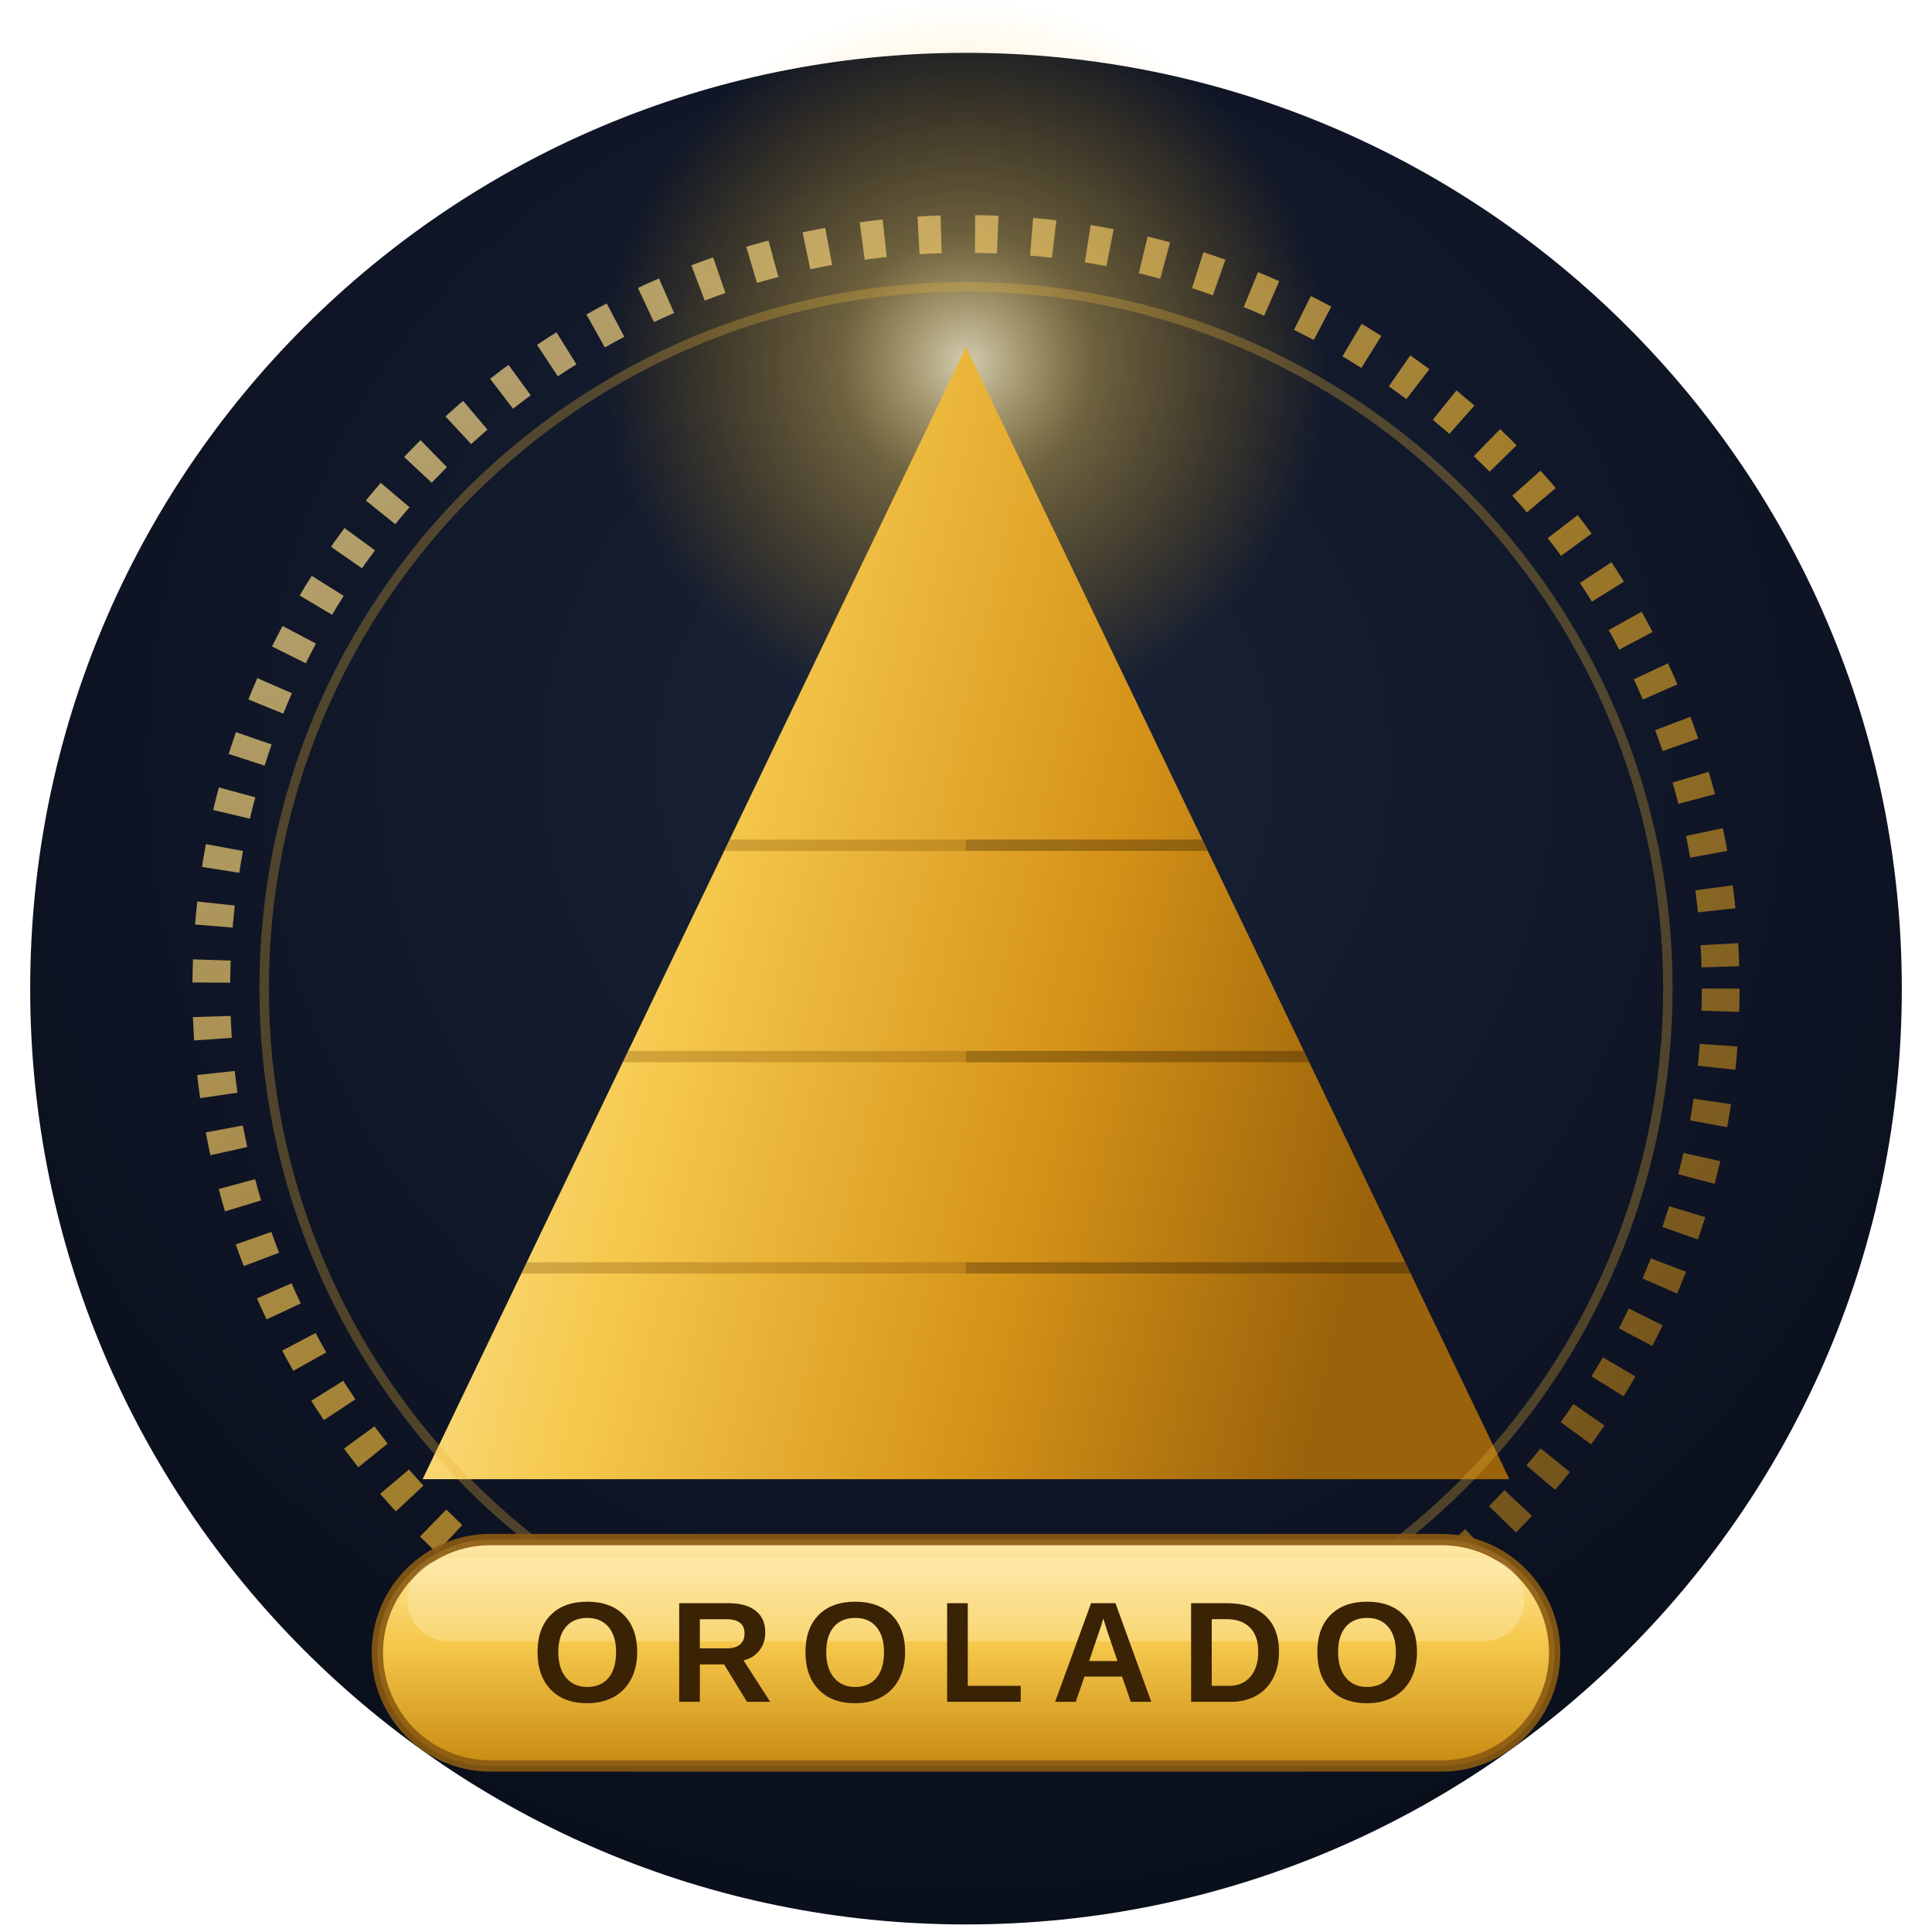
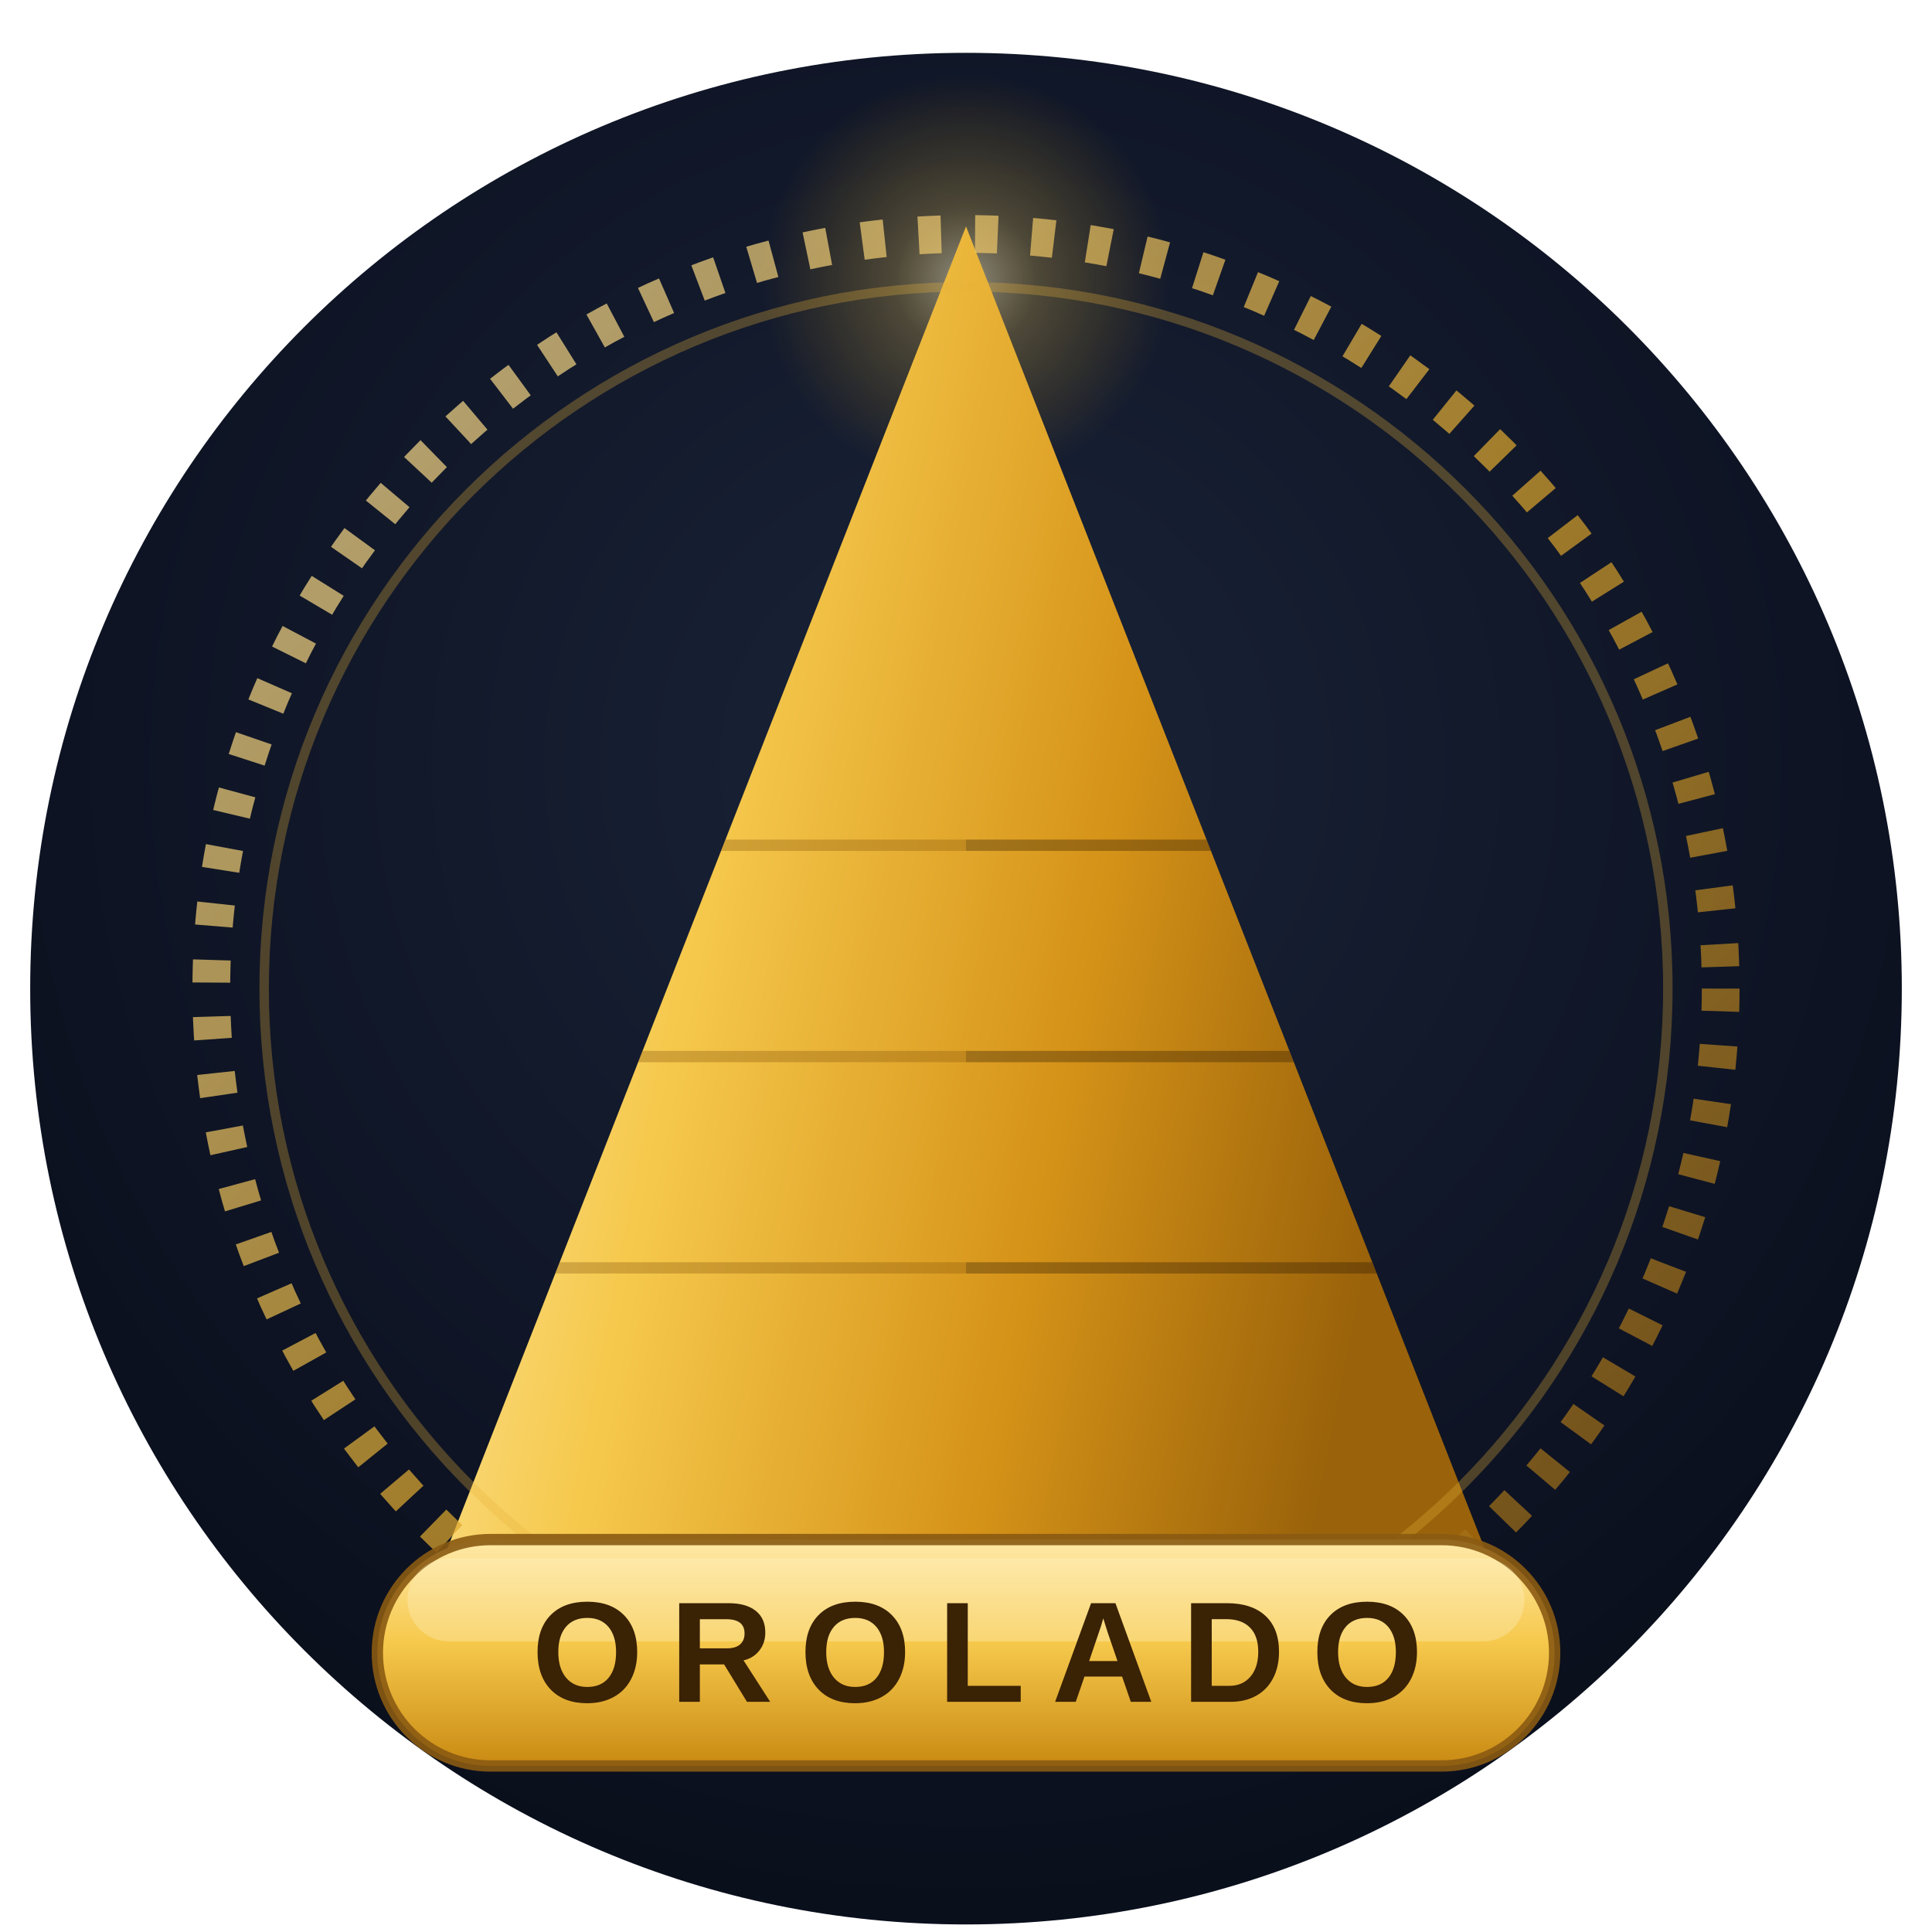
<svg xmlns="http://www.w3.org/2000/svg" viewBox="0 0 512 512">
  <defs>
    <radialGradient id="bgA" cx="50%" cy="38%" r="75%">
      <stop offset="0" stop-color="#1A2338" />
      <stop offset=".6" stop-color="#0E1424" />
      <stop offset="1" stop-color="#070B15" />
    </radialGradient>
    <linearGradient id="ringA" x1="0" y1="0" x2="1" y2="1">
      <stop offset="0" stop-color="#FFE9A8" />
      <stop offset=".5" stop-color="#E0A92E" />
      <stop offset="1" stop-color="#8A5A12" />
    </linearGradient>
    <linearGradient id="faceL" x1="0" y1="0" x2="1" y2="1">
      <stop offset="0" stop-color="#FFF1BF" />
      <stop offset=".35" stop-color="#F6C94D" />
      <stop offset="1" stop-color="#C98A12" />
    </linearGradient>
    <linearGradient id="faceR" x1="1" y1="0" x2="0" y2="1">
      <stop offset="0" stop-color="#B8780C" />
      <stop offset=".55" stop-color="#8E5808" />
      <stop offset="1" stop-color="#5E3A06" />
    </linearGradient>
    <linearGradient id="capL" x1="0" y1="0" x2="1" y2="1">
      <stop offset="0" stop-color="#FFFBEA" />
      <stop offset="1" stop-color="#FFD76A" />
    </linearGradient>
    <linearGradient id="capR" x1="1" y1="0" x2="0" y2="1">
      <stop offset="0" stop-color="#F2B233" />
      <stop offset="1" stop-color="#C98410" />
    </linearGradient>
    <radialGradient id="haloA" cx="50%" cy="50%" r="50%">
      <stop offset="0" stop-color="#FFF6D0" stop-opacity=".95" />
      <stop offset=".35" stop-color="#FFD35A" stop-opacity=".45" />
      <stop offset="1" stop-color="#FFB300" stop-opacity="0" />
    </radialGradient>
    <clipPath id="clipL">
-       <path d="M256 92 L112 392 L256 392 Z" />
+       <path d="M256 60 L114 422 L256 422 Z" />
    </clipPath>
    <clipPath id="clipR">
-       <path d="M256 92 L256 392 L400 392 Z" />
+       <path d="M256 60 L256 422 L398 422 Z" />
    </clipPath>
    <linearGradient id="banA" x1="0" y1="0" x2="0" y2="1">
      <stop offset="0" stop-color="#FFE9A8" />
      <stop offset=".45" stop-color="#F6C94D" />
      <stop offset="1" stop-color="#C98A12" />
    </linearGradient>
    <linearGradient id="faceU" x1="0" y1="0" x2="1" y2="0.25">
      <stop offset="0" stop-color="#FFF1BF" />
      <stop offset=".35" stop-color="#F6C94D" />
      <stop offset=".7" stop-color="#D59318" />
      <stop offset="1" stop-color="#9A620A" />
    </linearGradient>
  </defs>
  <circle cx="256" cy="262" r="248" fill="url(#bgA)" />
-   <circle cx="256" cy="96" r="96" fill="url(#haloA)" opacity=".85" />
-   <path d="M256 92 L112 392 L400 392 Z" fill="url(#faceU)" />
+   <circle cx="256" cy="74" r="54" fill="url(#haloA)" opacity=".55" />
+   <path d="M256 60 L114 422 L398 422 Z" fill="url(#faceU)" />
  <g clip-path="url(#clipL)" stroke="#8A5A10" stroke-opacity=".35" stroke-width="3">
    <path d="M100 224 H260 M100 280 H260 M100 336 H260" />
  </g>
  <g clip-path="url(#clipR)" stroke="#2E1C03" stroke-opacity=".35" stroke-width="3">
    <path d="M252 224 H412 M252 280 H412 M252 336 H412" />
  </g>
  <circle cx="256" cy="262" r="200" fill="none" stroke="url(#ringA)" stroke-width="10" stroke-dasharray="6 9" opacity=".7" />
  <circle cx="256" cy="262" r="186" fill="none" stroke="#E6B23A" stroke-opacity=".3" stroke-width="2.5" />
  <rect x="100" y="408" width="312" height="60" rx="30" fill="url(#banA)" stroke="#8A5A12" stroke-opacity=".9" stroke-width="3" />
  <rect x="108" y="413" width="296" height="22" rx="11" fill="#FFF6D6" fill-opacity=".28" />
  <text x="259" y="451" font-family="Arial, Helvetica, sans-serif" font-weight="900" font-size="38" letter-spacing="7" fill="#3A2205" text-anchor="middle" text-rendering="geometricPrecision">OROLADO</text>
-   <path d="M104 398 H408" stroke="url(#ringA)" stroke-width="6" stroke-linecap="round" opacity=".9" />
</svg>
